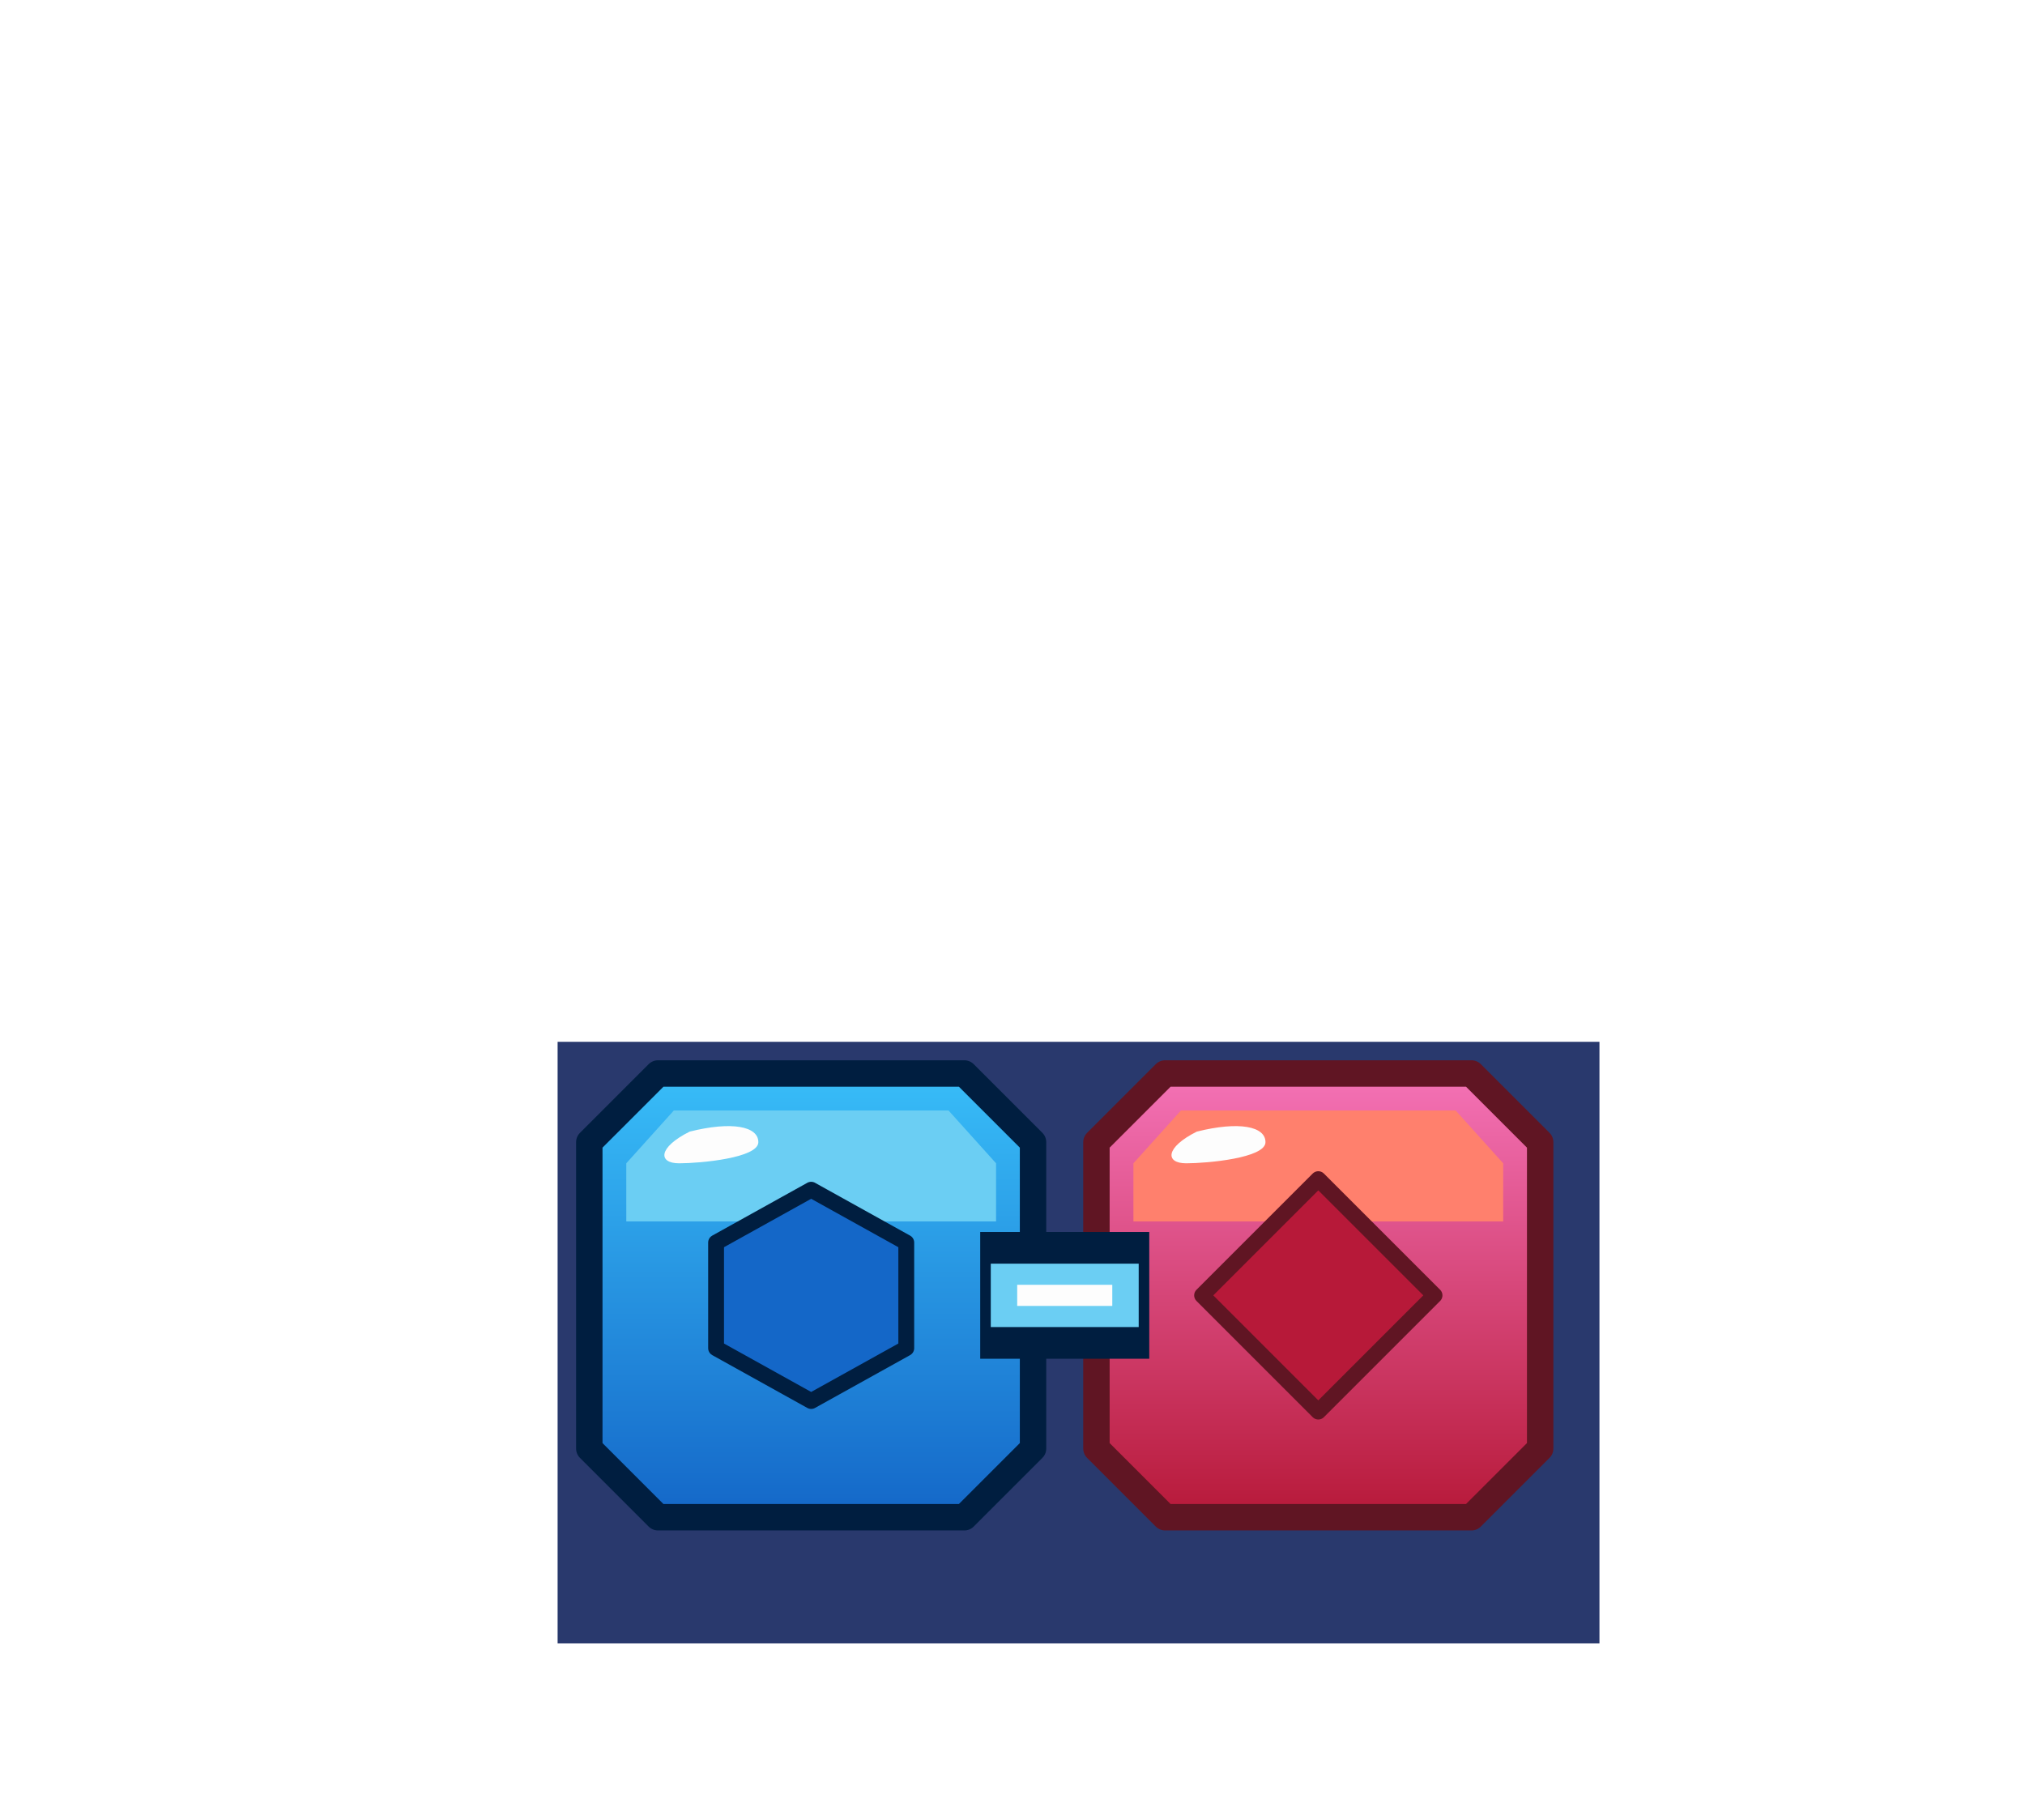
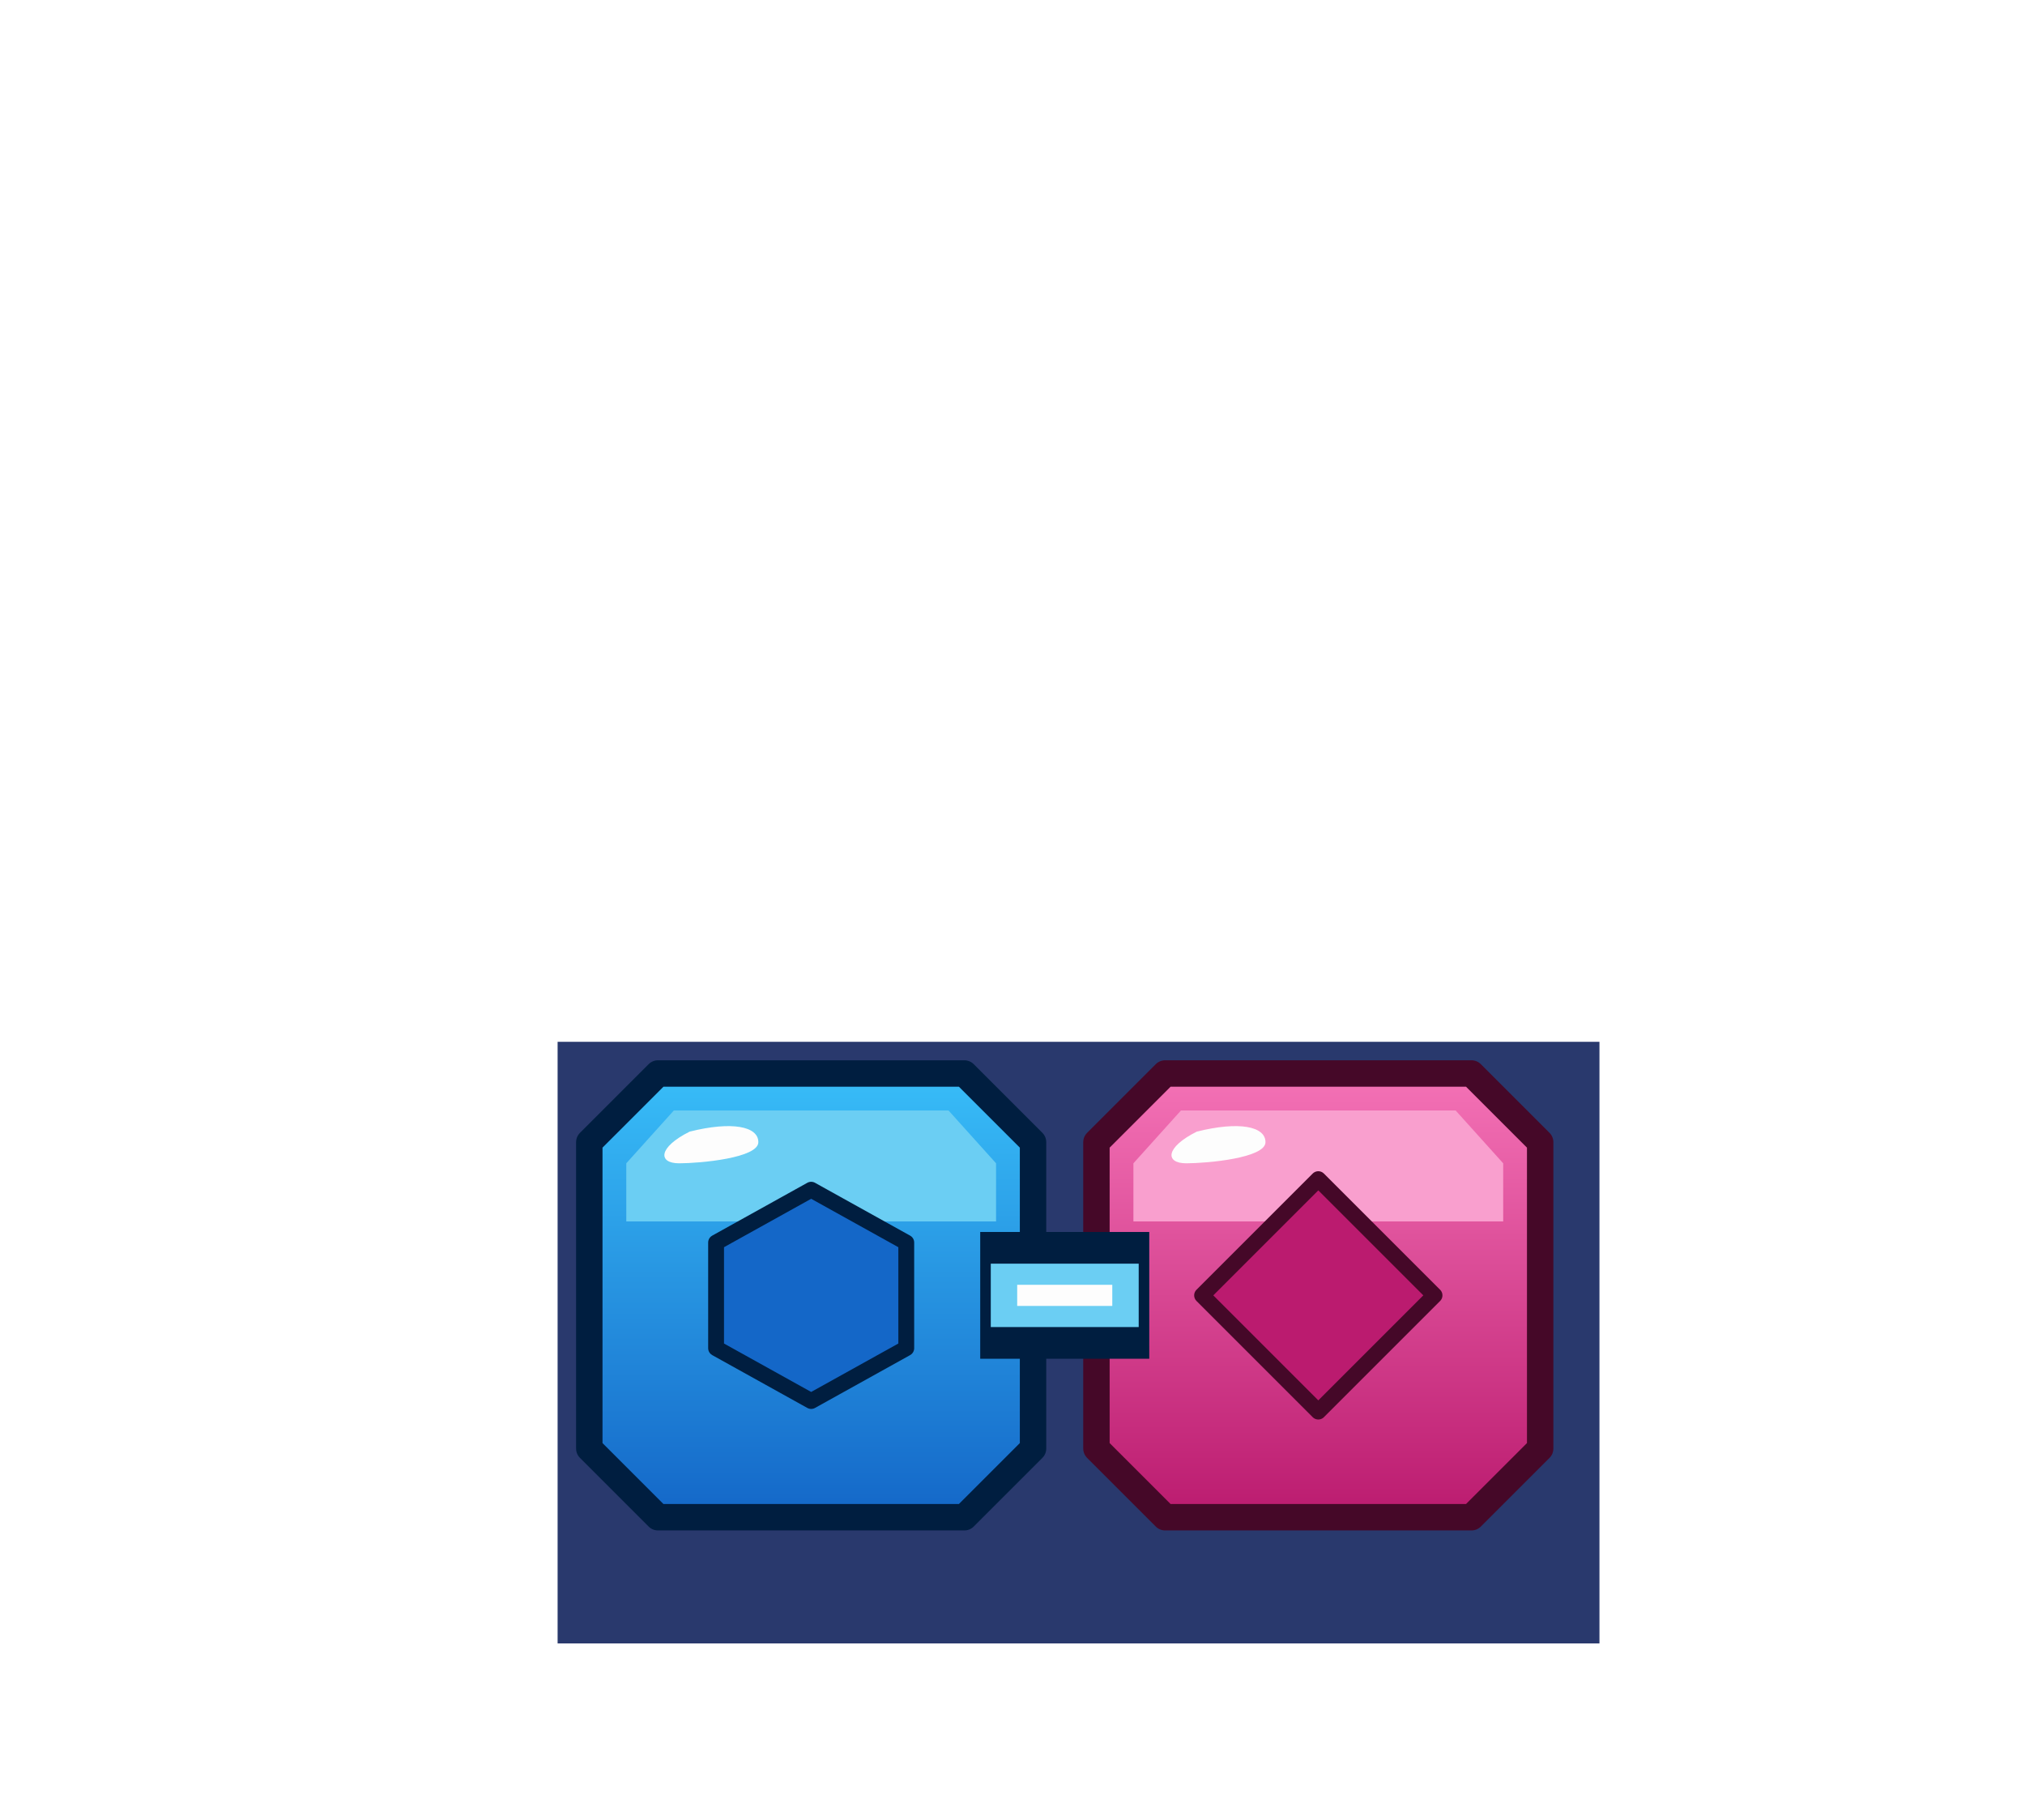
<svg xmlns="http://www.w3.org/2000/svg" viewBox="0 0 138 124">
  <path d="M38 71H109V112H38Z" fill="#29396D" />
  <g transform="translate(38 71) scale(.36)">
    <g transform="translate(0 0)">
      <defs>
        <linearGradient id="volume-cyan" x2="0" y2="1">
          <stop stop-color="#38BDF8" />
          <stop offset="1" stop-color="#1467C8" />
        </linearGradient>
      </defs>
      <polygon points="19,6 77,6 90,19 90,77 77,90 19,90 6,77 6,19" fill="url(#volume-cyan)" stroke="#001E40" stroke-width="5" stroke-linejoin="round" />
      <path d="M22 13H74L83 23V34H13V23Z" fill="#6BCEF3" />
      <polygon points="48,28 66,38 66,58 48,68 30,58 30,38" fill="#1467C8" stroke="#001E40" stroke-width="3" stroke-linejoin="round" />
      <path d="M25 17c8-2 13-1 13 2s-11 4-15 4-4-3 2-6z" fill="#FDFDFD" />
    </g>
    <g transform="translate(96 0)">
      <defs>
        <linearGradient id="volume-magenta" x2="0" y2="1">
          <stop stop-color="#F472B6" />
-           <stop offset="1" stop-color="#B71939" />
+           <stop offset="1" stop-color="#BB1B6F" />
        </linearGradient>
      </defs>
-       <polygon points="19,6 77,6 90,19 90,77 77,90 19,90 6,77 6,19" fill="url(#volume-magenta)" stroke="#601523" stroke-width="5" stroke-linejoin="round" />
-       <path d="M22 13H74L83 23V34H13V23Z" fill="#FF806D" />
-       <polygon points="48,26 70,48 48,70 26,48" fill="#B71939" stroke="#601523" stroke-width="3" stroke-linejoin="round" />
+       <polygon points="19,6 77,6 90,19 90,77 77,90 19,90 6,77 6,19" fill="url(#volume-magenta)" stroke="#450828" stroke-width="5" stroke-linejoin="round" />
+       <path d="M22 13H74L83 23V34H13V23Z" fill="#F99FCE" />
+       <polygon points="48,26 70,48 48,70 26,48" fill="#BB1B6F" stroke="#450828" stroke-width="3" stroke-linejoin="round" />
      <path d="M25 17c8-2 13-1 13 2s-11 4-15 4-4-3 2-6z" fill="#FDFDFD" />
    </g>
    <path d="M80 36h32v24H80Z" fill="#001E40" />
    <path d="M82 42h28v12H82Z" fill="#6BCEF3" />
    <path d="M87 46h18v4H87Z" fill="#FDFDFD" />
  </g>
</svg>
